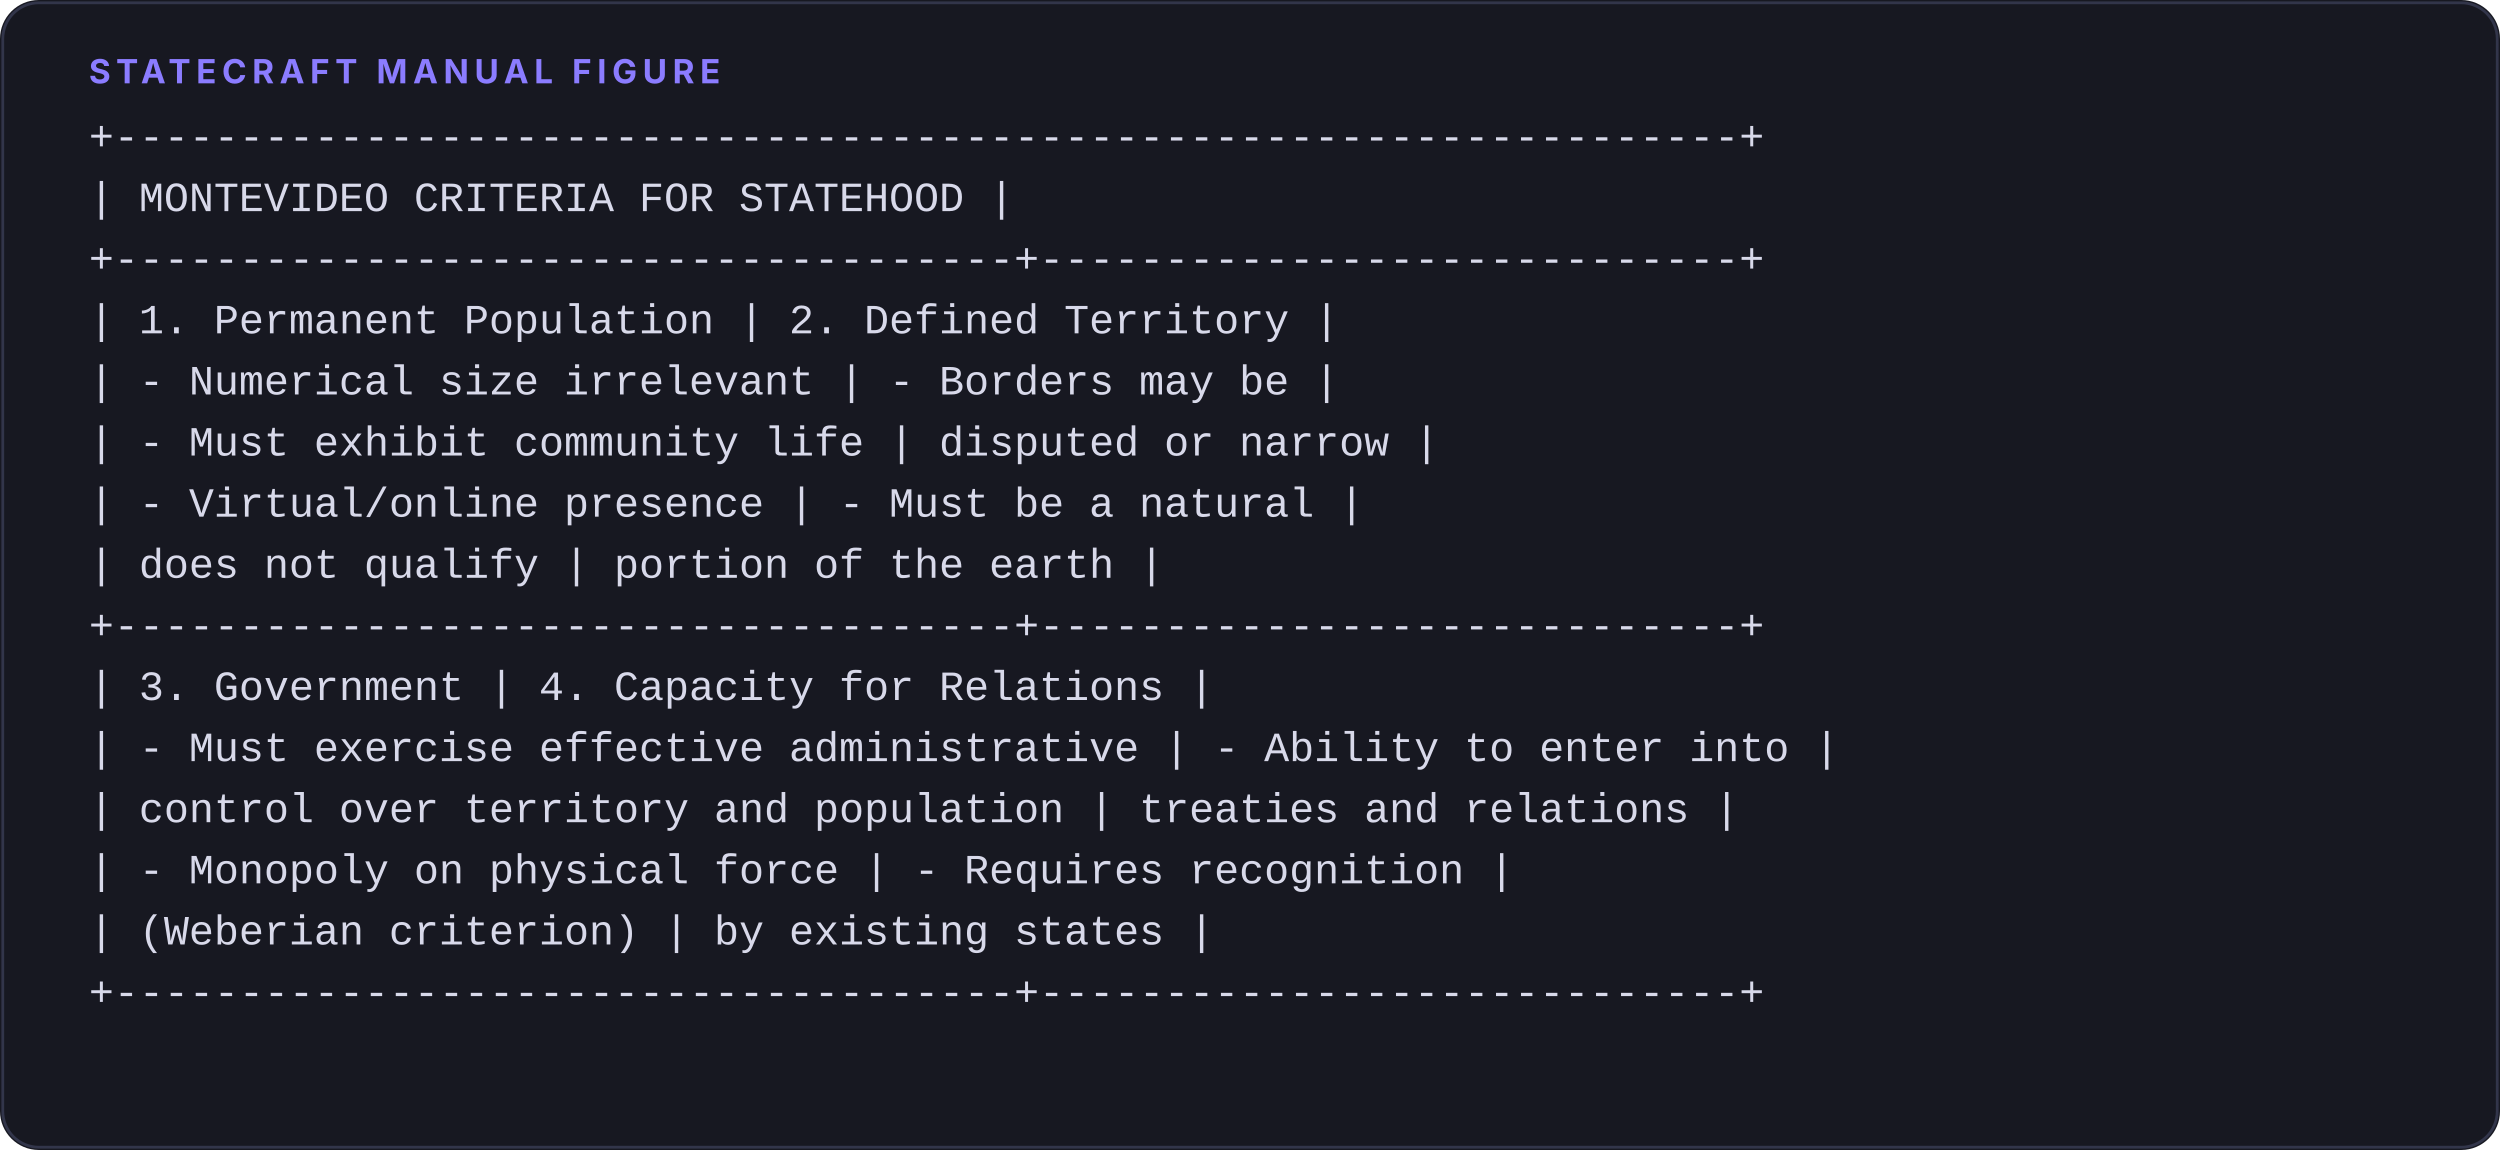
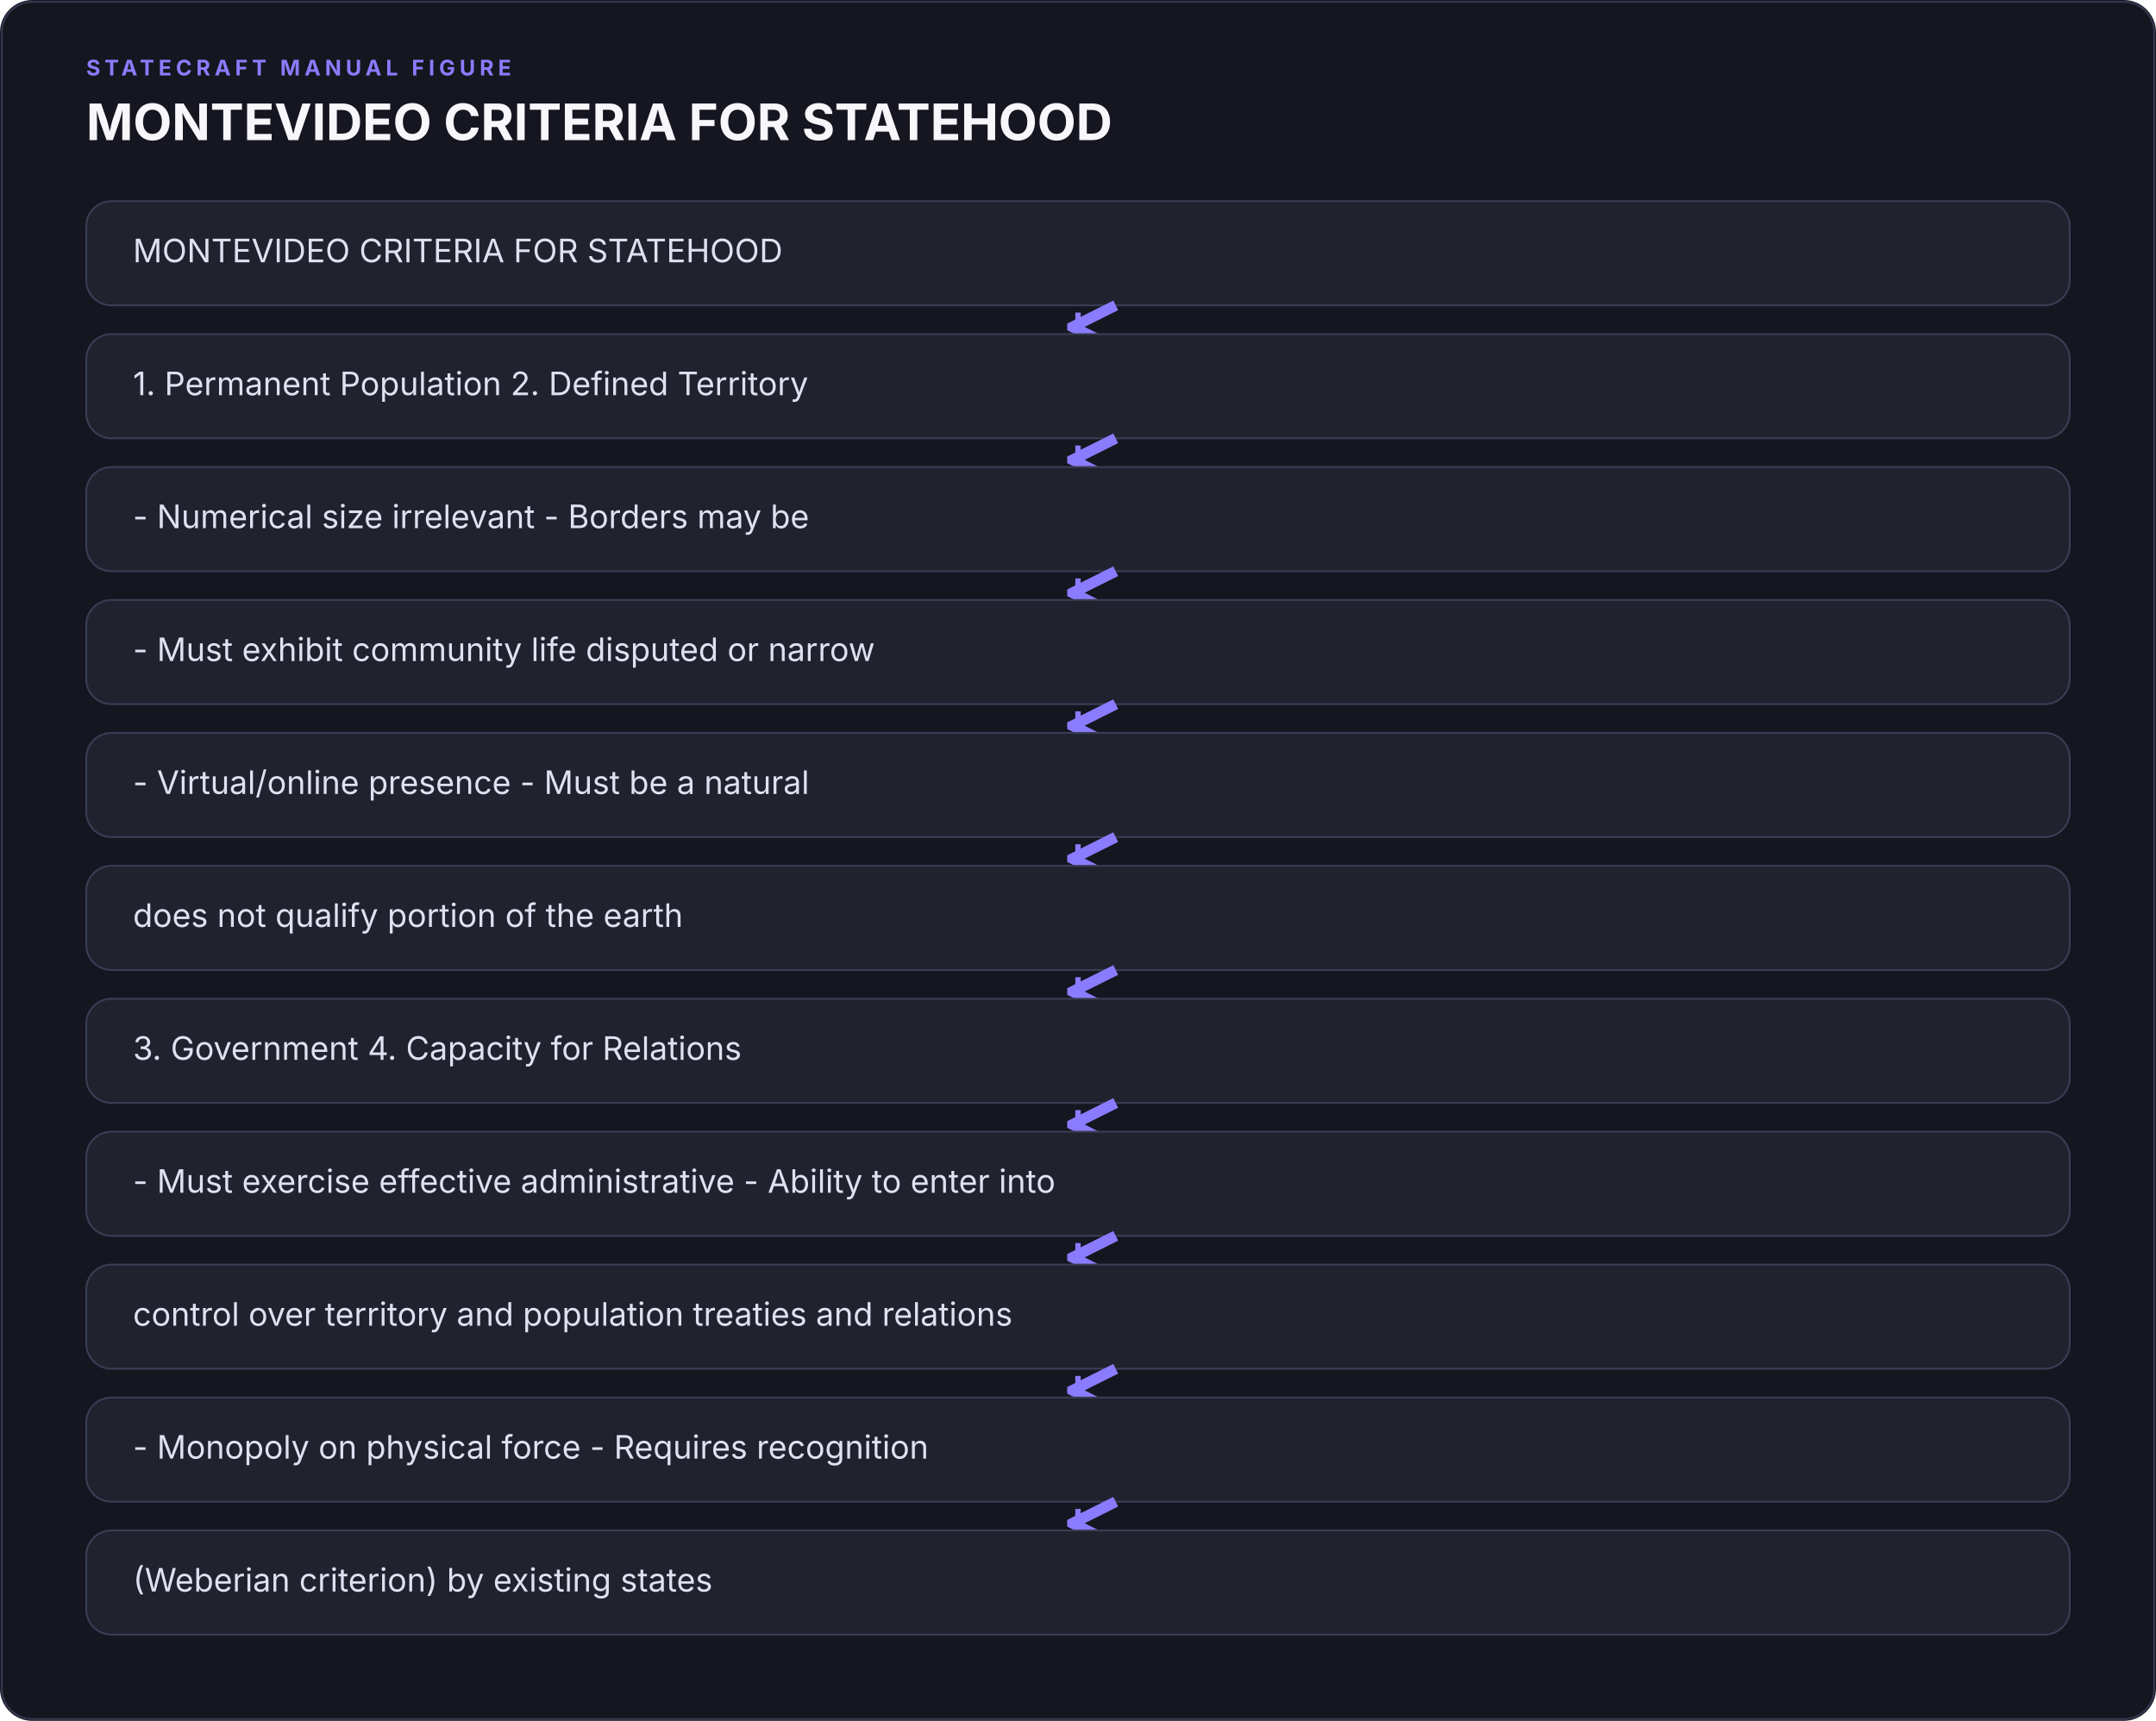
- <svg xmlns="http://www.w3.org/2000/svg" width="900" height="414" viewBox="0 0 900 414" role="img" aria-labelledby="title desc">
-   <rect width="900" height="414" rx="14" fill="#171821" />
-   <rect x="1" y="1" width="898" height="412" rx="13" fill="none" stroke="#32354a" />
-   <text x="32" y="30" class="label">STATECRAFT MANUAL FIGURE</text>
-   <text x="32" y="54" class="line">+-----------------------------------------------------------------+</text>
-   <text x="32" y="76" class="line">|               MONTEVIDEO CRITERIA FOR STATEHOOD                 |</text>
-   <text x="32" y="98" class="line">+------------------------------------+----------------------------+</text>
-   <text x="32" y="120" class="line">| 1. Permanent Population            | 2. Defined Territory       |</text>
-   <text x="32" y="142" class="line">|    - Numerical size irrelevant     |    - Borders may be        |</text>
-   <text x="32" y="164" class="line">|    - Must exhibit community life   |      disputed or narrow    |</text>
-   <text x="32" y="186" class="line">|    - Virtual/online presence       |    - Must be a natural     |</text>
-   <text x="32" y="208" class="line">|      does not qualify              |      portion of the earth  |</text>
-   <text x="32" y="230" class="line">+------------------------------------+----------------------------+</text>
-   <text x="32" y="252" class="line">| 3. Government                      | 4. Capacity for Relations  |</text>
-   <text x="32" y="274" class="line">|    - Must exercise effective administrative | - Ability to enter into  |</text>
-   <text x="32" y="296" class="line">|      control over territory and population   |   treaties and relations |</text>
-   <text x="32" y="318" class="line">|    - Monopoly on physical force    | - Requires recognition   |</text>
-   <text x="32" y="340" class="line">|      (Weberian criterion)          |   by existing states     |</text>
-   <text x="32" y="362" class="line">+------------------------------------+----------------------------+</text>
-   <style>.label{font:700 12px ui-sans-serif,system-ui,-apple-system,BlinkMacSystemFont,'Segoe UI',sans-serif;letter-spacing:2px;fill:#8b7cff}.line{font:15px ui-monospace,SFMono-Regular,Menlo,Consolas,'Liberation Mono',monospace;fill:#d8d9ea}</style>
+ <svg xmlns="http://www.w3.org/2000/svg" width="1200" height="958" viewBox="0 0 1200 958" role="img" aria-labelledby="title desc">
+   <rect width="1200" height="958" rx="18" fill="#151620" />
+   <rect x="1" y="1" width="1198" height="956" rx="17" fill="none" stroke="#34384f" />
+   <text x="48" y="42" class="eyebrow">STATECRAFT MANUAL FIGURE</text>
+   <text x="48" y="78" class="heading">MONTEVIDEO CRITERIA FOR STATEHOOD</text>
+   <rect x="48" y="112" width="1104" height="58" rx="14" class="card" />
+   <text x="74" y="146" class="body">MONTEVIDEO CRITERIA FOR STATEHOOD</text>
+   <path d="M600 174 v8" class="arrow" />
+   <rect x="48" y="186" width="1104" height="58" rx="14" class="card" />
+   <text x="74" y="220" class="body">1. Permanent Population 2. Defined Territory</text>
+   <path d="M600 248 v8" class="arrow" />
+   <rect x="48" y="260" width="1104" height="58" rx="14" class="card" />
+   <text x="74" y="294" class="body">- Numerical size irrelevant - Borders may be</text>
+   <path d="M600 322 v8" class="arrow" />
+   <rect x="48" y="334" width="1104" height="58" rx="14" class="card" />
+   <text x="74" y="368" class="body">- Must exhibit community life disputed or narrow</text>
+   <path d="M600 396 v8" class="arrow" />
+   <rect x="48" y="408" width="1104" height="58" rx="14" class="card" />
+   <text x="74" y="442" class="body">- Virtual/online presence - Must be a natural</text>
+   <path d="M600 470 v8" class="arrow" />
+   <rect x="48" y="482" width="1104" height="58" rx="14" class="card" />
+   <text x="74" y="516" class="body">does not qualify portion of the earth</text>
+   <path d="M600 544 v8" class="arrow" />
+   <rect x="48" y="556" width="1104" height="58" rx="14" class="card" />
+   <text x="74" y="590" class="body">3. Government 4. Capacity for Relations</text>
+   <path d="M600 618 v8" class="arrow" />
+   <rect x="48" y="630" width="1104" height="58" rx="14" class="card" />
+   <text x="74" y="664" class="body">- Must exercise effective administrative - Ability to enter into</text>
+   <path d="M600 692 v8" class="arrow" />
+   <rect x="48" y="704" width="1104" height="58" rx="14" class="card" />
+   <text x="74" y="738" class="body">control over territory and population treaties and relations</text>
+   <path d="M600 766 v8" class="arrow" />
+   <rect x="48" y="778" width="1104" height="58" rx="14" class="card" />
+   <text x="74" y="812" class="body">- Monopoly on physical force - Requires recognition</text>
+   <path d="M600 840 v8" class="arrow" />
+   <rect x="48" y="852" width="1104" height="58" rx="14" class="card" />
+   <text x="74" y="886" class="body">(Weberian criterion) by existing states</text>
+   <style>
+     .eyebrow{font:700 12px ui-sans-serif,system-ui,-apple-system,BlinkMacSystemFont,'Segoe UI',sans-serif;letter-spacing:2.4px;fill:#8b7cff}.heading{font:700 28px ui-sans-serif,system-ui,-apple-system,BlinkMacSystemFont,'Segoe UI',sans-serif;fill:#f6f6fb}.card{fill:#20222e;stroke:#3a3e55}.body{font:18px ui-sans-serif,system-ui,-apple-system,BlinkMacSystemFont,'Segoe UI',sans-serif;fill:#dfe1f1}.arrow{stroke:#8b7cff;stroke-width:3;marker-end:url(#arrow)}
+   </style>
+   <defs>
+     <marker id="arrow" markerWidth="10" markerHeight="10" refX="5" refY="8" orient="auto">
+       <path d="M1,1 L5,9 L9,1" fill="none" stroke="#8b7cff" stroke-width="2" />
+     </marker>
+   </defs>
</svg>
